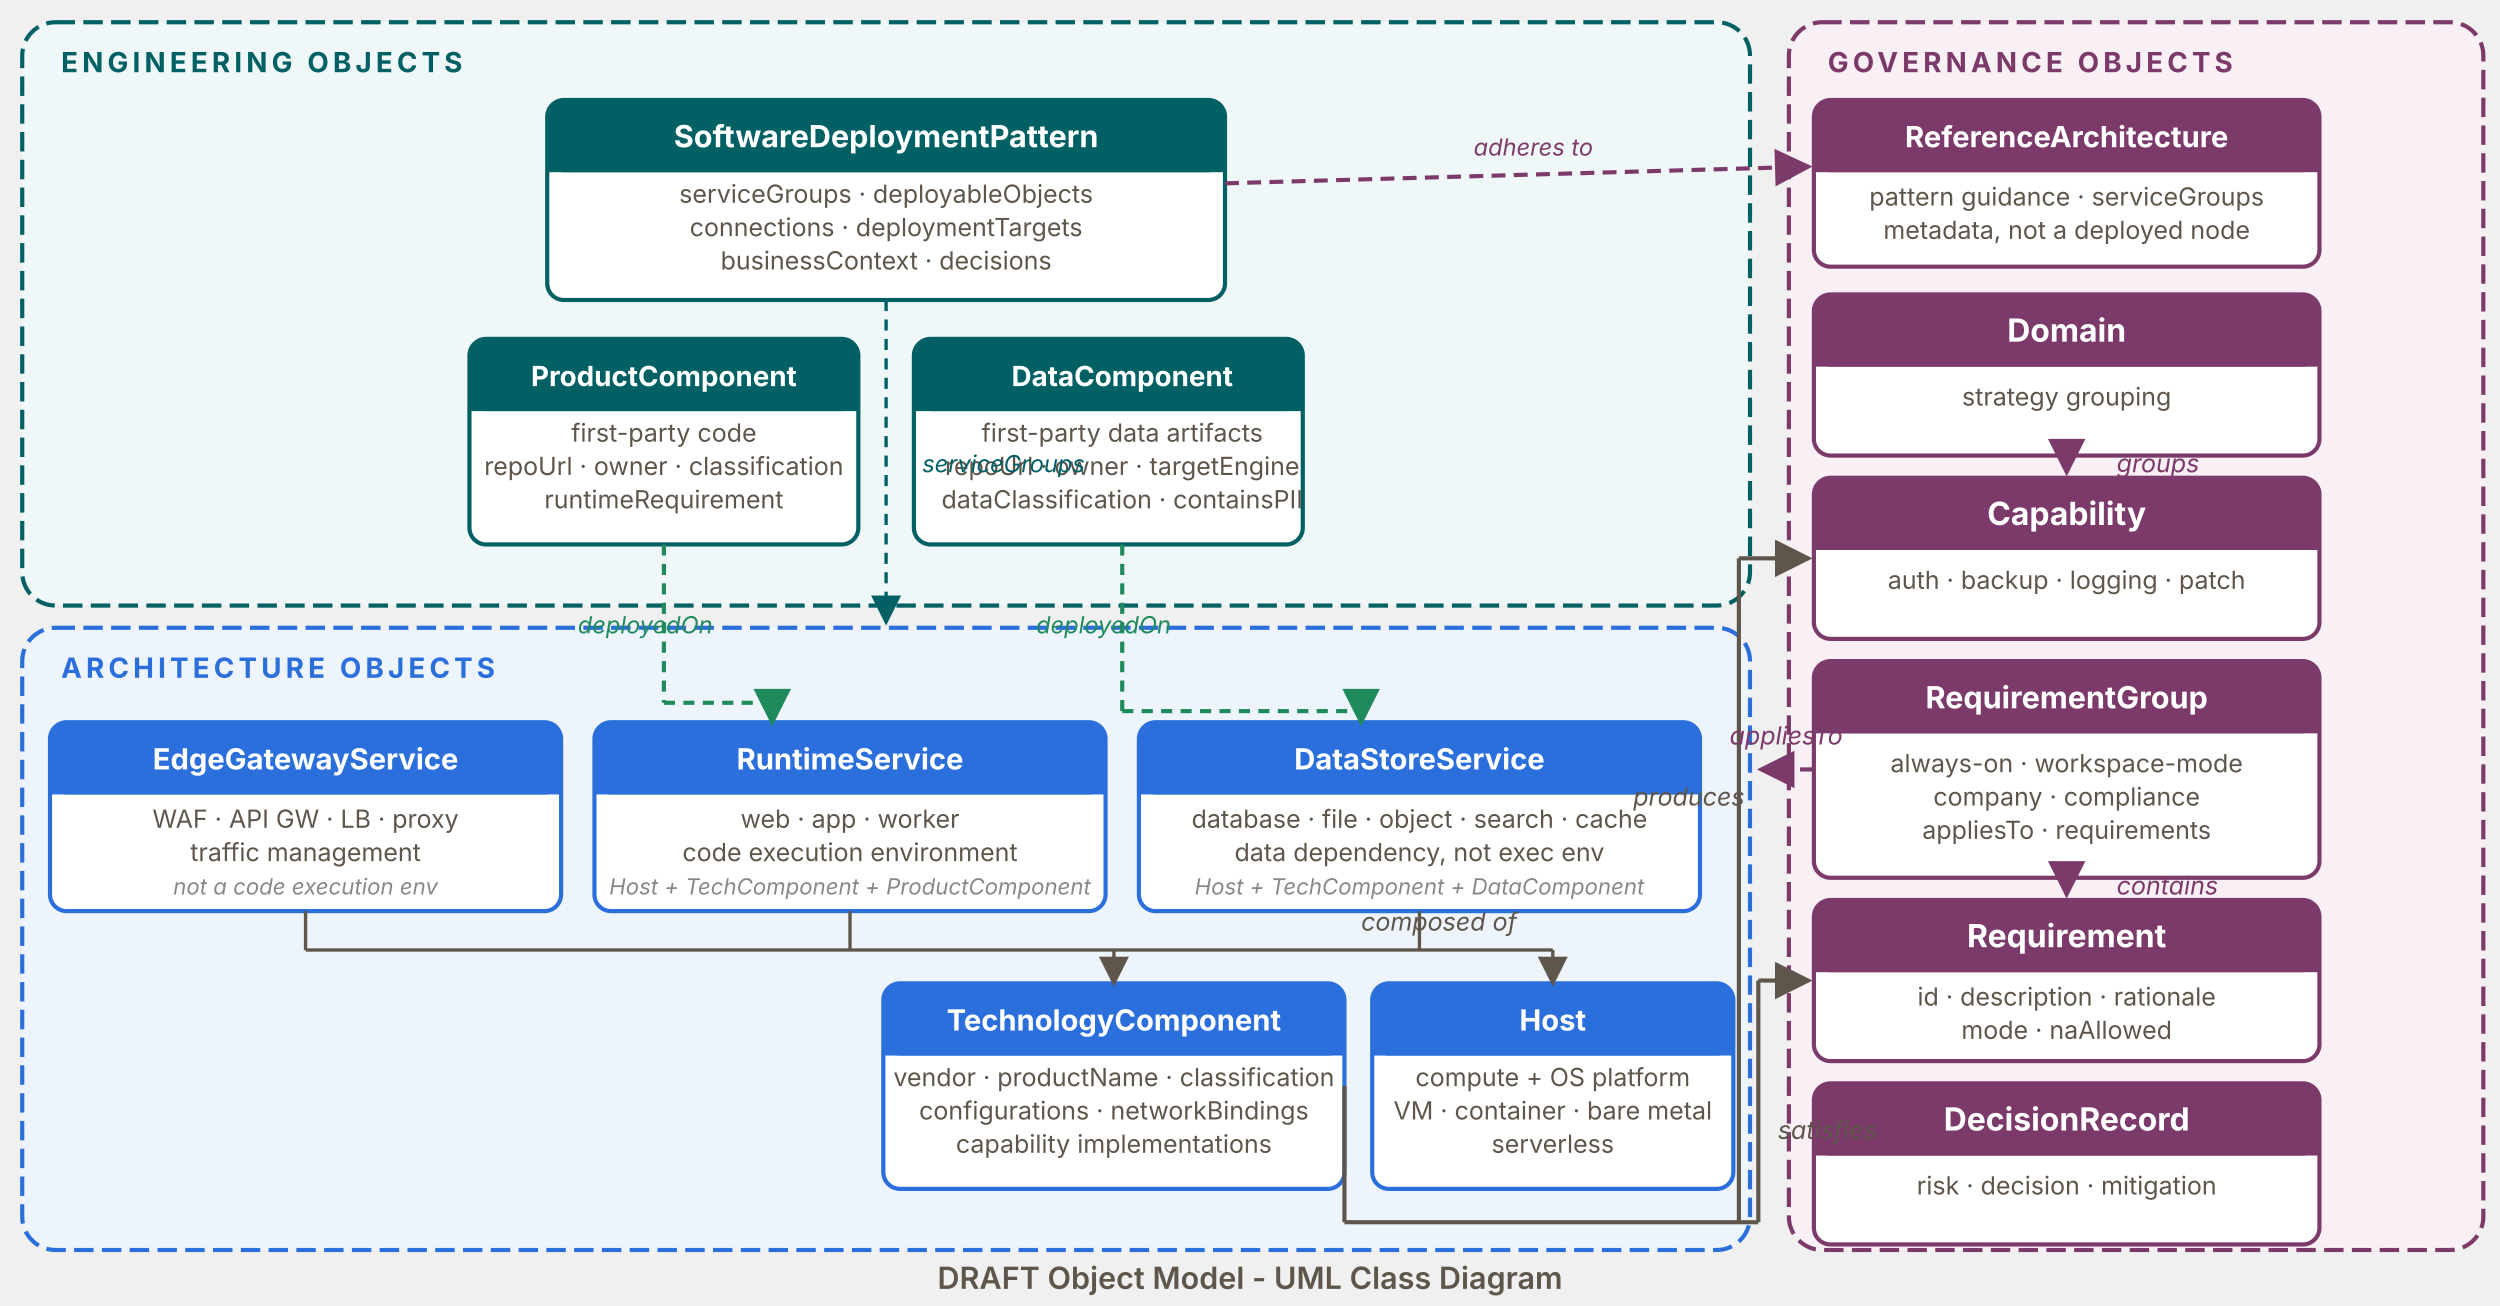
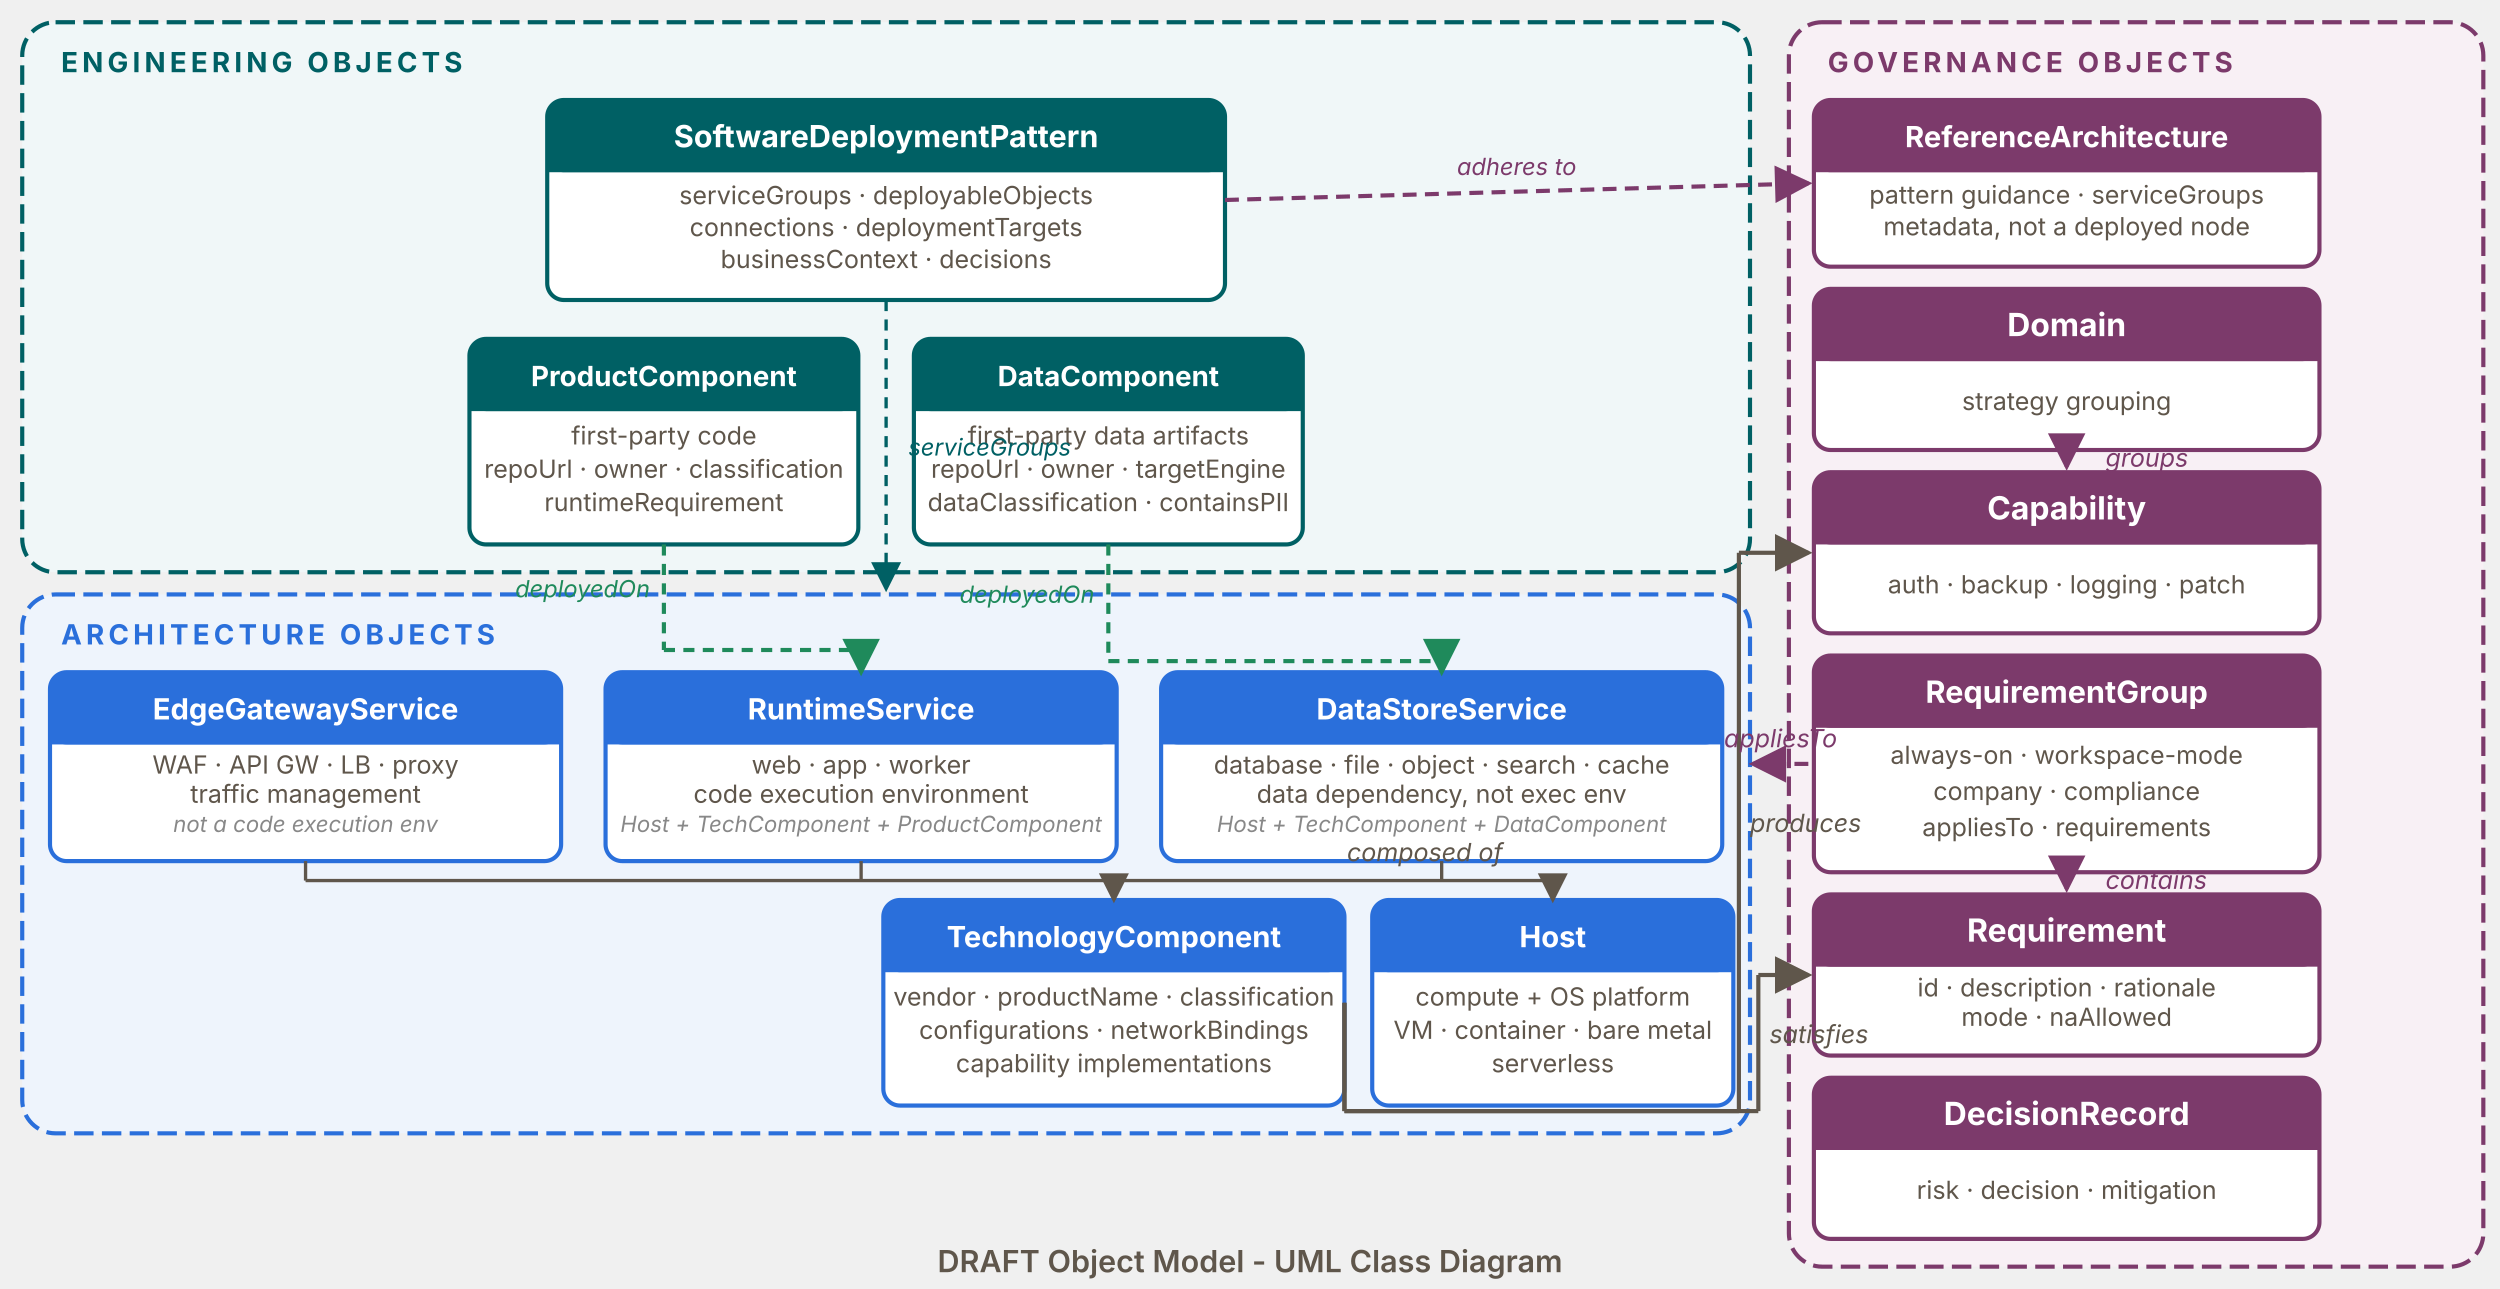
- <svg xmlns="http://www.w3.org/2000/svg" viewBox="0 0 900 470" width="900" height="470" font-family="Inter, ui-sans-serif, system-ui, sans-serif">
+ <svg xmlns="http://www.w3.org/2000/svg" viewBox="0 0 900 464" width="900" height="464" font-family="Inter, ui-sans-serif, system-ui, sans-serif">
  <defs>
    <marker id="arr" markerWidth="9" markerHeight="9" refX="8" refY="4.5" orient="auto">
      <polygon points="0 0, 9 4.5, 0 9" fill="#5f564b" />
    </marker>
    <marker id="arr-p" markerWidth="9" markerHeight="9" refX="8" refY="4.5" orient="auto">
      <polygon points="0 0, 9 4.5, 0 9" fill="#7c3a6b" />
    </marker>
    <marker id="arr-g" markerWidth="9" markerHeight="9" refX="8" refY="4.5" orient="auto">
      <polygon points="0 0, 9 4.5, 0 9" fill="#1f8a5b" />
    </marker>
    <marker id="arr-e" markerWidth="9" markerHeight="9" refX="8" refY="4.5" orient="auto">
      <polygon points="0 0, 9 4.5, 0 9" fill="#006064" />
    </marker>
  </defs>
-   <rect x="8" y="8" width="622" height="210" rx="12" fill="#f0f7f8" stroke="#006064" stroke-width="1.5" stroke-dasharray="7 3" />
-   <text x="22" y="26" font-size="10" font-weight="700" letter-spacing="1.5" fill="#006064">ENGINEERING OBJECTS</text>
-   <rect x="197" y="36" width="244" height="72" rx="6" fill="white" stroke="#006064" stroke-width="1.5" />
-   <rect x="197" y="36" width="244" height="26" rx="6" fill="#006064" />
-   <rect x="197" y="56" width="244" height="6" fill="#006064" />
-   <text x="319" y="53" font-size="11" fill="white" text-anchor="middle" font-weight="700">SoftwareDeploymentPattern</text>
-   <text x="319" y="73" font-size="9" fill="#5f564b" text-anchor="middle">serviceGroups · deployableObjects</text>
-   <text x="319" y="85" font-size="9" fill="#5f564b" text-anchor="middle">connections · deploymentTargets</text>
-   <text x="319" y="97" font-size="9" fill="#5f564b" text-anchor="middle">businessContext · decisions</text>
-   <rect x="169" y="122" width="140" height="74" rx="6" fill="white" stroke="#006064" stroke-width="1.5" />
-   <rect x="169" y="122" width="140" height="26" rx="6" fill="#006064" />
-   <rect x="169" y="142" width="140" height="6" fill="#006064" />
-   <text x="239" y="139" font-size="10" fill="white" text-anchor="middle" font-weight="700">ProductComponent</text>
-   <text x="239" y="159" font-size="9" fill="#5f564b" text-anchor="middle">first-party code</text>
-   <text x="239" y="171" font-size="9" fill="#5f564b" text-anchor="middle">repoUrl · owner · classification</text>
-   <text x="239" y="183" font-size="9" fill="#5f564b" text-anchor="middle">runtimeRequirement</text>
-   <rect x="329" y="122" width="140" height="74" rx="6" fill="white" stroke="#006064" stroke-width="1.5" />
-   <rect x="329" y="122" width="140" height="26" rx="6" fill="#006064" />
-   <rect x="329" y="142" width="140" height="6" fill="#006064" />
-   <text x="404" y="139" font-size="10" fill="white" text-anchor="middle" font-weight="700">DataComponent</text>
-   <text x="404" y="159" font-size="9" fill="#5f564b" text-anchor="middle">first-party data artifacts</text>
-   <text x="404" y="171" font-size="9" fill="#5f564b" text-anchor="middle">repoUrl · owner · targetEngine</text>
-   <text x="404" y="183" font-size="9" fill="#5f564b" text-anchor="middle">dataClassification · containsPII</text>
-   <rect x="8" y="226" width="622" height="224" rx="12" fill="#eef4fc" stroke="#2a6fdb" stroke-width="1.5" stroke-dasharray="7 3" />
-   <text x="22" y="244" font-size="10" font-weight="700" letter-spacing="1.5" fill="#2a6fdb">ARCHITECTURE OBJECTS</text>
-   <rect x="18" y="260" width="184" height="68" rx="6" fill="white" stroke="#2a6fdb" stroke-width="1.5" />
-   <rect x="18" y="260" width="184" height="26" rx="6" fill="#2a6fdb" />
-   <rect x="18" y="280" width="184" height="6" fill="#2a6fdb" />
-   <text x="110" y="277" font-size="10.5" fill="white" text-anchor="middle" font-weight="700">EdgeGatewayService</text>
-   <text x="110" y="298" font-size="9" fill="#5f564b" text-anchor="middle">WAF · API GW · LB · proxy</text>
-   <text x="110" y="310" font-size="9" fill="#5f564b" text-anchor="middle">traffic management</text>
-   <text x="110" y="322" font-size="8" fill="#888" text-anchor="middle" font-style="italic">not a code execution env</text>
-   <rect x="214" y="260" width="184" height="68" rx="6" fill="white" stroke="#2a6fdb" stroke-width="1.5" />
-   <rect x="214" y="260" width="184" height="26" rx="6" fill="#2a6fdb" />
-   <rect x="214" y="280" width="184" height="6" fill="#2a6fdb" />
-   <text x="306" y="277" font-size="10.5" fill="white" text-anchor="middle" font-weight="700">RuntimeService</text>
-   <text x="306" y="298" font-size="9" fill="#5f564b" text-anchor="middle">web · app · worker</text>
-   <text x="306" y="310" font-size="9" fill="#5f564b" text-anchor="middle">code execution environment</text>
-   <text x="306" y="322" font-size="8" fill="#888" text-anchor="middle" font-style="italic">Host + TechComponent + ProductComponent</text>
-   <rect x="410" y="260" width="202" height="68" rx="6" fill="white" stroke="#2a6fdb" stroke-width="1.5" />
-   <rect x="410" y="260" width="202" height="26" rx="6" fill="#2a6fdb" />
-   <rect x="410" y="280" width="202" height="6" fill="#2a6fdb" />
-   <text x="511" y="277" font-size="10.5" fill="white" text-anchor="middle" font-weight="700">DataStoreService</text>
-   <text x="511" y="298" font-size="9" fill="#5f564b" text-anchor="middle">database · file · object · search · cache</text>
-   <text x="511" y="310" font-size="9" fill="#5f564b" text-anchor="middle">data dependency, not exec env</text>
-   <text x="511" y="322" font-size="8" fill="#888" text-anchor="middle" font-style="italic">Host + TechComponent + DataComponent</text>
-   <rect x="318" y="354" width="166" height="74" rx="6" fill="white" stroke="#2a6fdb" stroke-width="1.5" />
-   <rect x="318" y="354" width="166" height="26" rx="6" fill="#2a6fdb" />
-   <rect x="318" y="374" width="166" height="6" fill="#2a6fdb" />
-   <text x="401" y="371" font-size="10.5" fill="white" text-anchor="middle" font-weight="700">TechnologyComponent</text>
-   <text x="401" y="391" font-size="9" fill="#5f564b" text-anchor="middle">vendor · productName · classification</text>
-   <text x="401" y="403" font-size="9" fill="#5f564b" text-anchor="middle">configurations · networkBindings</text>
-   <text x="401" y="415" font-size="9" fill="#5f564b" text-anchor="middle">capability implementations</text>
-   <rect x="494" y="354" width="130" height="74" rx="6" fill="white" stroke="#2a6fdb" stroke-width="1.5" />
-   <rect x="494" y="354" width="130" height="26" rx="6" fill="#2a6fdb" />
-   <rect x="494" y="374" width="130" height="6" fill="#2a6fdb" />
-   <text x="559" y="371" font-size="10.5" fill="white" text-anchor="middle" font-weight="700">Host</text>
-   <text x="559" y="391" font-size="9" fill="#5f564b" text-anchor="middle">compute + OS platform</text>
-   <text x="559" y="403" font-size="9" fill="#5f564b" text-anchor="middle">VM · container · bare metal</text>
-   <text x="559" y="415" font-size="9" fill="#5f564b" text-anchor="middle">serverless</text>
-   <rect x="644" y="8" width="250" height="442" rx="12" fill="#f8f0f5" stroke="#7c3a6b" stroke-width="1.5" stroke-dasharray="7 3" />
-   <text x="658" y="26" font-size="10" font-weight="700" letter-spacing="1.5" fill="#7c3a6b">GOVERNANCE OBJECTS</text>
-   <rect x="653" y="36" width="182" height="60" rx="6" fill="white" stroke="#7c3a6b" stroke-width="1.5" />
-   <rect x="653" y="36" width="182" height="26" rx="6" fill="#7c3a6b" />
-   <rect x="653" y="56" width="182" height="6" fill="#7c3a6b" />
-   <text x="744" y="53" font-size="10.5" fill="white" text-anchor="middle" font-weight="700">ReferenceArchitecture</text>
-   <text x="744" y="74" font-size="9" fill="#5f564b" text-anchor="middle">pattern guidance · serviceGroups</text>
-   <text x="744" y="86" font-size="9" fill="#5f564b" text-anchor="middle">metadata, not a deployed node</text>
-   <rect x="653" y="106" width="182" height="58" rx="6" fill="white" stroke="#7c3a6b" stroke-width="1.5" />
-   <rect x="653" y="106" width="182" height="26" rx="6" fill="#7c3a6b" />
-   <rect x="653" y="126" width="182" height="6" fill="#7c3a6b" />
-   <text x="744" y="123" font-size="11.5" fill="white" text-anchor="middle" font-weight="700">Domain</text>
-   <text x="744" y="146" font-size="9" fill="#5f564b" text-anchor="middle">strategy grouping</text>
-   <rect x="653" y="172" width="182" height="58" rx="6" fill="white" stroke="#7c3a6b" stroke-width="1.5" />
-   <rect x="653" y="172" width="182" height="26" rx="6" fill="#7c3a6b" />
-   <rect x="653" y="192" width="182" height="6" fill="#7c3a6b" />
-   <text x="744" y="189" font-size="11.5" fill="white" text-anchor="middle" font-weight="700">Capability</text>
-   <text x="744" y="212" font-size="9" fill="#5f564b" text-anchor="middle">auth · backup · logging · patch</text>
-   <rect x="653" y="238" width="182" height="78" rx="6" fill="white" stroke="#7c3a6b" stroke-width="1.5" />
-   <rect x="653" y="238" width="182" height="26" rx="6" fill="#7c3a6b" />
-   <rect x="653" y="258" width="182" height="6" fill="#7c3a6b" />
-   <text x="744" y="255" font-size="11" fill="white" text-anchor="middle" font-weight="700">RequirementGroup</text>
-   <text x="744" y="278" font-size="9" fill="#5f564b" text-anchor="middle">always-on · workspace-mode</text>
-   <text x="744" y="290" font-size="9" fill="#5f564b" text-anchor="middle">company · compliance</text>
-   <text x="744" y="302" font-size="9" fill="#5f564b" text-anchor="middle">appliesTo · requirements</text>
-   <rect x="653" y="324" width="182" height="58" rx="6" fill="white" stroke="#7c3a6b" stroke-width="1.5" />
-   <rect x="653" y="324" width="182" height="26" rx="6" fill="#7c3a6b" />
-   <rect x="653" y="344" width="182" height="6" fill="#7c3a6b" />
-   <text x="744" y="341" font-size="11.5" fill="white" text-anchor="middle" font-weight="700">Requirement</text>
-   <text x="744" y="362" font-size="9" fill="#5f564b" text-anchor="middle">id · description · rationale</text>
-   <text x="744" y="374" font-size="9" fill="#5f564b" text-anchor="middle">mode · naAllowed</text>
-   <rect x="653" y="390" width="182" height="58" rx="6" fill="white" stroke="#7c3a6b" stroke-width="1.5" />
-   <rect x="653" y="390" width="182" height="26" rx="6" fill="#7c3a6b" />
-   <rect x="653" y="410" width="182" height="6" fill="#7c3a6b" />
-   <text x="744" y="407" font-size="11.5" fill="white" text-anchor="middle" font-weight="700">DecisionRecord</text>
-   <text x="744" y="430" font-size="9" fill="#5f564b" text-anchor="middle">risk · decision · mitigation</text>
-   <line x1="441" y1="66" x2="651" y2="60" stroke="#7c3a6b" stroke-width="1.5" stroke-dasharray="5 3" marker-end="url(#arr-p)" />
-   <text x="552" y="56" font-size="8.5" fill="#7c3a6b" text-anchor="middle" font-style="italic">adheres to</text>
-   <line x1="319" y1="108" x2="319" y2="224" stroke="#006064" stroke-width="1.2" stroke-dasharray="4 3" marker-end="url(#arr-e)" />
-   <text x="332" y="170" font-size="8.5" fill="#006064" font-style="italic">serviceGroups</text>
-   <line x1="239" y1="196" x2="239" y2="253" stroke="#1f8a5b" stroke-width="1.5" stroke-dasharray="4 3" />
-   <line x1="239" y1="253" x2="278" y2="253" stroke="#1f8a5b" stroke-width="1.5" stroke-dasharray="4 3" />
-   <line x1="278" y1="253" x2="278" y2="260" stroke="#1f8a5b" stroke-width="1.5" stroke-dasharray="4 3" marker-end="url(#arr-g)" />
-   <text x="208" y="228" font-size="8.5" fill="#1f8a5b" font-style="italic">deployedOn</text>
-   <line x1="404" y1="196" x2="404" y2="256" stroke="#1f8a5b" stroke-width="1.5" stroke-dasharray="4 3" />
-   <line x1="404" y1="256" x2="490" y2="256" stroke="#1f8a5b" stroke-width="1.5" stroke-dasharray="4 3" />
-   <line x1="490" y1="256" x2="490" y2="260" stroke="#1f8a5b" stroke-width="1.5" stroke-dasharray="4 3" marker-end="url(#arr-g)" />
-   <text x="373" y="228" font-size="8.5" fill="#1f8a5b" font-style="italic">deployedOn</text>
-   <line x1="110" y1="328" x2="110" y2="342" stroke="#5f564b" stroke-width="1.2" />
-   <line x1="306" y1="328" x2="306" y2="342" stroke="#5f564b" stroke-width="1.2" />
-   <line x1="511" y1="328" x2="511" y2="342" stroke="#5f564b" stroke-width="1.2" />
-   <line x1="110" y1="342" x2="559" y2="342" stroke="#5f564b" stroke-width="1.2" />
-   <line x1="401" y1="342" x2="401" y2="354" stroke="#5f564b" stroke-width="1.2" marker-end="url(#arr)" />
-   <line x1="559" y1="342" x2="559" y2="354" stroke="#5f564b" stroke-width="1.2" marker-end="url(#arr)" />
-   <text x="490" y="335" font-size="9" fill="#5f564b" font-style="italic">composed of</text>
-   <line x1="484" y1="391" x2="484" y2="440" stroke="#5f564b" stroke-width="1.5" />
-   <line x1="484" y1="440" x2="633" y2="440" stroke="#5f564b" stroke-width="1.5" />
-   <line x1="633" y1="440" x2="633" y2="353" stroke="#5f564b" stroke-width="1.5" />
-   <line x1="633" y1="353" x2="651" y2="353" stroke="#5f564b" stroke-width="1.5" marker-end="url(#arr)" />
-   <text x="640" y="410" font-size="9" fill="#5f564b" font-style="italic">satisfies</text>
-   <line x1="626" y1="440" x2="626" y2="201" stroke="#5f564b" stroke-width="1.5" />
-   <line x1="626" y1="201" x2="651" y2="201" stroke="#5f564b" stroke-width="1.5" marker-end="url(#arr)" />
-   <text x="608" y="290" font-size="9" fill="#5f564b" font-style="italic" text-anchor="middle">produces</text>
-   <line x1="744" y1="164" x2="744" y2="170" stroke="#7c3a6b" stroke-width="1.5" marker-end="url(#arr-p)" />
-   <text x="762" y="170" font-size="9" fill="#7c3a6b" font-style="italic">groups</text>
-   <line x1="744" y1="316" x2="744" y2="322" stroke="#7c3a6b" stroke-width="1.5" marker-end="url(#arr-p)" />
-   <text x="762" y="322" font-size="9" fill="#7c3a6b" font-style="italic">contains</text>
-   <line x1="653" y1="277" x2="634" y2="277" stroke="#7c3a6b" stroke-width="1.5" stroke-dasharray="5 3" marker-end="url(#arr-p)" />
-   <text x="643" y="268" font-size="9" fill="#7c3a6b" text-anchor="middle" font-style="italic">appliesTo</text>
-   <text x="450" y="464" font-size="11" fill="#5f564b" text-anchor="middle" font-weight="600">DRAFT Object Model - UML Class Diagram</text>
+   <rect x="8" y="8" width="622" height="198" rx="12" fill="#f0f7f8" stroke="#006064" stroke-width="1.5" stroke-dasharray="7 3" />
+   <text x="22.0" y="26.0" font-size="10" fill="#006064" text-anchor="start" font-weight="700" letter-spacing="1.5">ENGINEERING OBJECTS</text>
+   <rect x="8" y="214" width="622" height="194" rx="12" fill="#eef4fc" stroke="#2a6fdb" stroke-width="1.5" stroke-dasharray="7 3" />
+   <text x="22.0" y="232.0" font-size="10" fill="#2a6fdb" text-anchor="start" font-weight="700" letter-spacing="1.5">ARCHITECTURE OBJECTS</text>
+   <rect x="644" y="8" width="250" height="448" rx="12" fill="#f8f0f5" stroke="#7c3a6b" stroke-width="1.5" stroke-dasharray="7 3" />
+   <text x="658.0" y="26.0" font-size="10" fill="#7c3a6b" text-anchor="start" font-weight="700" letter-spacing="1.5">GOVERNANCE OBJECTS</text>
+   <rect x="197.0" y="36.0" width="244" height="72" rx="6" fill="white" stroke="#006064" stroke-width="1.5" />
+   <rect x="197.0" y="36.0" width="244" height="26" rx="6" fill="#006064" />
+   <rect x="197.0" y="56.0" width="244" height="6" fill="#006064" />
+   <text x="319.0" y="53.0" font-size="11" fill="white" text-anchor="middle" font-weight="700">SoftwareDeploymentPattern</text>
+   <text x="319.0" y="73.5" font-size="9" fill="#5f564b" text-anchor="middle">serviceGroups · deployableObjects</text>
+   <text x="319.0" y="85.0" font-size="9" fill="#5f564b" text-anchor="middle">connections · deploymentTargets</text>
+   <text x="319.0" y="96.5" font-size="9" fill="#5f564b" text-anchor="middle">businessContext · decisions</text>
+   <rect x="169.0" y="122.0" width="140" height="74" rx="6" fill="white" stroke="#006064" stroke-width="1.5" />
+   <rect x="169.0" y="122.0" width="140" height="26" rx="6" fill="#006064" />
+   <rect x="169.0" y="142.0" width="140" height="6" fill="#006064" />
+   <text x="239.0" y="139.0" font-size="10" fill="white" text-anchor="middle" font-weight="700">ProductComponent</text>
+   <text x="239.0" y="160.0" font-size="9" fill="#5f564b" text-anchor="middle">first-party code</text>
+   <text x="239.0" y="172.0" font-size="9" fill="#5f564b" text-anchor="middle">repoUrl · owner · classification</text>
+   <text x="239.0" y="184.0" font-size="9" fill="#5f564b" text-anchor="middle">runtimeRequirement</text>
+   <rect x="329.0" y="122.0" width="140" height="74" rx="6" fill="white" stroke="#006064" stroke-width="1.5" />
+   <rect x="329.0" y="122.0" width="140" height="26" rx="6" fill="#006064" />
+   <rect x="329.0" y="142.0" width="140" height="6" fill="#006064" />
+   <text x="399.0" y="139.0" font-size="10" fill="white" text-anchor="middle" font-weight="700">DataComponent</text>
+   <text x="399.0" y="160.0" font-size="9" fill="#5f564b" text-anchor="middle">first-party data artifacts</text>
+   <text x="399.0" y="172.0" font-size="9" fill="#5f564b" text-anchor="middle">repoUrl · owner · targetEngine</text>
+   <text x="399.0" y="184.0" font-size="9" fill="#5f564b" text-anchor="middle">dataClassification · containsPII</text>
+   <rect x="18.0" y="242.0" width="184" height="68" rx="6" fill="white" stroke="#2a6fdb" stroke-width="1.5" />
+   <rect x="18.0" y="242.0" width="184" height="26" rx="6" fill="#2a6fdb" />
+   <rect x="18.0" y="262.0" width="184" height="6" fill="#2a6fdb" />
+   <text x="110.0" y="259.0" font-size="10.5" fill="white" text-anchor="middle" font-weight="700">EdgeGatewayService</text>
+   <text x="110.0" y="278.5" font-size="9" fill="#5f564b" text-anchor="middle">WAF · API GW · LB · proxy</text>
+   <text x="110.0" y="289.0" font-size="9" fill="#5f564b" text-anchor="middle">traffic management</text>
+   <text x="110.0" y="299.5" font-size="8" fill="#888" text-anchor="middle" font-style="italic">not a code execution env</text>
+   <rect x="218.0" y="242.0" width="184" height="68" rx="6" fill="white" stroke="#2a6fdb" stroke-width="1.5" />
+   <rect x="218.0" y="242.0" width="184" height="26" rx="6" fill="#2a6fdb" />
+   <rect x="218.0" y="262.0" width="184" height="6" fill="#2a6fdb" />
+   <text x="310.0" y="259.0" font-size="10.5" fill="white" text-anchor="middle" font-weight="700">RuntimeService</text>
+   <text x="310.0" y="278.5" font-size="9" fill="#5f564b" text-anchor="middle">web · app · worker</text>
+   <text x="310.0" y="289.0" font-size="9" fill="#5f564b" text-anchor="middle">code execution environment</text>
+   <text x="310.0" y="299.5" font-size="8" fill="#888" text-anchor="middle" font-style="italic">Host + TechComponent + ProductComponent</text>
+   <rect x="418.0" y="242.0" width="202" height="68" rx="6" fill="white" stroke="#2a6fdb" stroke-width="1.5" />
+   <rect x="418.0" y="242.0" width="202" height="26" rx="6" fill="#2a6fdb" />
+   <rect x="418.0" y="262.0" width="202" height="6" fill="#2a6fdb" />
+   <text x="519.0" y="259.0" font-size="10.5" fill="white" text-anchor="middle" font-weight="700">DataStoreService</text>
+   <text x="519.0" y="278.5" font-size="9" fill="#5f564b" text-anchor="middle">database · file · object · search · cache</text>
+   <text x="519.0" y="289.0" font-size="9" fill="#5f564b" text-anchor="middle">data dependency, not exec env</text>
+   <text x="519.0" y="299.5" font-size="8" fill="#888" text-anchor="middle" font-style="italic">Host + TechComponent + DataComponent</text>
+   <rect x="318.0" y="324.0" width="166" height="74" rx="6" fill="white" stroke="#2a6fdb" stroke-width="1.5" />
+   <rect x="318.0" y="324.0" width="166" height="26" rx="6" fill="#2a6fdb" />
+   <rect x="318.0" y="344.0" width="166" height="6" fill="#2a6fdb" />
+   <text x="401.0" y="341.0" font-size="10.5" fill="white" text-anchor="middle" font-weight="700">TechnologyComponent</text>
+   <text x="401.0" y="362.0" font-size="9" fill="#5f564b" text-anchor="middle">vendor · productName · classification</text>
+   <text x="401.0" y="374.0" font-size="9" fill="#5f564b" text-anchor="middle">configurations · networkBindings</text>
+   <text x="401.0" y="386.0" font-size="9" fill="#5f564b" text-anchor="middle">capability implementations</text>
+   <rect x="494.0" y="324.0" width="130" height="74" rx="6" fill="white" stroke="#2a6fdb" stroke-width="1.5" />
+   <rect x="494.0" y="324.0" width="130" height="26" rx="6" fill="#2a6fdb" />
+   <rect x="494.0" y="344.0" width="130" height="6" fill="#2a6fdb" />
+   <text x="559.0" y="341.0" font-size="10.5" fill="white" text-anchor="middle" font-weight="700">Host</text>
+   <text x="559.0" y="362.0" font-size="9" fill="#5f564b" text-anchor="middle">compute + OS platform</text>
+   <text x="559.0" y="374.0" font-size="9" fill="#5f564b" text-anchor="middle">VM · container · bare metal</text>
+   <text x="559.0" y="386.0" font-size="9" fill="#5f564b" text-anchor="middle">serverless</text>
+   <rect x="653.0" y="36.0" width="182" height="60" rx="6" fill="white" stroke="#7c3a6b" stroke-width="1.5" />
+   <rect x="653.0" y="36.0" width="182" height="26" rx="6" fill="#7c3a6b" />
+   <rect x="653.0" y="56.0" width="182" height="6" fill="#7c3a6b" />
+   <text x="744.0" y="53.0" font-size="10.5" fill="white" text-anchor="middle" font-weight="700">ReferenceArchitecture</text>
+   <text x="744.0" y="73.3" font-size="9" fill="#5f564b" text-anchor="middle">pattern guidance · serviceGroups</text>
+   <text x="744.0" y="84.7" font-size="9" fill="#5f564b" text-anchor="middle">metadata, not a deployed node</text>
+   <rect x="653.0" y="104.0" width="182" height="58" rx="6" fill="white" stroke="#7c3a6b" stroke-width="1.5" />
+   <rect x="653.0" y="104.0" width="182" height="26" rx="6" fill="#7c3a6b" />
+   <rect x="653.0" y="124.0" width="182" height="6" fill="#7c3a6b" />
+   <text x="744.0" y="121.0" font-size="11.5" fill="white" text-anchor="middle" font-weight="700">Domain</text>
+   <text x="744.0" y="147.6" font-size="9" fill="#5f564b" text-anchor="middle">strategy grouping</text>
+   <rect x="653.0" y="170.0" width="182" height="58" rx="6" fill="white" stroke="#7c3a6b" stroke-width="1.5" />
+   <rect x="653.0" y="170.0" width="182" height="26" rx="6" fill="#7c3a6b" />
+   <rect x="653.0" y="190.0" width="182" height="6" fill="#7c3a6b" />
+   <text x="744.0" y="187.0" font-size="11.5" fill="white" text-anchor="middle" font-weight="700">Capability</text>
+   <text x="744.0" y="213.6" font-size="9" fill="#5f564b" text-anchor="middle">auth · backup · logging · patch</text>
+   <rect x="653.0" y="236.0" width="182" height="78" rx="6" fill="white" stroke="#7c3a6b" stroke-width="1.5" />
+   <rect x="653.0" y="236.0" width="182" height="26" rx="6" fill="#7c3a6b" />
+   <rect x="653.0" y="256.0" width="182" height="6" fill="#7c3a6b" />
+   <text x="744.0" y="253.0" font-size="11" fill="white" text-anchor="middle" font-weight="700">RequirementGroup</text>
+   <text x="744.0" y="275.0" font-size="9" fill="#5f564b" text-anchor="middle">always-on · workspace-mode</text>
+   <text x="744.0" y="288.0" font-size="9" fill="#5f564b" text-anchor="middle">company · compliance</text>
+   <text x="744.0" y="301.0" font-size="9" fill="#5f564b" text-anchor="middle">appliesTo · requirements</text>
+   <rect x="653.0" y="322.0" width="182" height="58" rx="6" fill="white" stroke="#7c3a6b" stroke-width="1.5" />
+   <rect x="653.0" y="322.0" width="182" height="26" rx="6" fill="#7c3a6b" />
+   <rect x="653.0" y="342.0" width="182" height="6" fill="#7c3a6b" />
+   <text x="744.0" y="339.0" font-size="11.5" fill="white" text-anchor="middle" font-weight="700">Requirement</text>
+   <text x="744.0" y="358.7" font-size="9" fill="#5f564b" text-anchor="middle">id · description · rationale</text>
+   <text x="744.0" y="369.3" font-size="9" fill="#5f564b" text-anchor="middle">mode · naAllowed</text>
+   <rect x="653.0" y="388.0" width="182" height="58" rx="6" fill="white" stroke="#7c3a6b" stroke-width="1.5" />
+   <rect x="653.0" y="388.0" width="182" height="26" rx="6" fill="#7c3a6b" />
+   <rect x="653.0" y="408.0" width="182" height="6" fill="#7c3a6b" />
+   <text x="744.0" y="405.0" font-size="11.5" fill="white" text-anchor="middle" font-weight="700">DecisionRecord</text>
+   <text x="744.0" y="431.6" font-size="9" fill="#5f564b" text-anchor="middle">risk · decision · mitigation</text>
+   <line x1="441.0" y1="72.0" x2="651.0" y2="66.0" stroke="#7c3a6b" stroke-width="1.5" stroke-dasharray="5 3" marker-end="url(#arr-p)" />
+   <text x="546.0" y="63.0" font-size="8.5" fill="#7c3a6b" text-anchor="middle" font-style="italic">adheres to</text>
+   <line x1="319.0" y1="108.0" x2="319.0" y2="212.0" stroke="#006064" stroke-width="1.2" stroke-dasharray="4 3" marker-end="url(#arr-e)" />
+   <text x="327.0" y="164.0" font-size="8.5" fill="#006064" text-anchor="start" font-style="italic">serviceGroups</text>
+   <line x1="239.0" y1="196.0" x2="239.0" y2="234.0" stroke="#1f8a5b" stroke-width="1.5" stroke-dasharray="4 3" />
+   <line x1="239.0" y1="234.0" x2="310.0" y2="234.0" stroke="#1f8a5b" stroke-width="1.5" stroke-dasharray="4 3" />
+   <line x1="310.0" y1="234.0" x2="310.0" y2="242.0" stroke="#1f8a5b" stroke-width="1.5" stroke-dasharray="4 3" marker-end="url(#arr-g)" />
+   <text x="234.0" y="215.0" font-size="8.5" fill="#1f8a5b" text-anchor="end" font-style="italic">deployedOn</text>
+   <line x1="399.0" y1="196.0" x2="399.0" y2="238.0" stroke="#1f8a5b" stroke-width="1.5" stroke-dasharray="4 3" />
+   <line x1="399.0" y1="238.0" x2="519.0" y2="238.0" stroke="#1f8a5b" stroke-width="1.5" stroke-dasharray="4 3" />
+   <line x1="519.0" y1="238.0" x2="519.0" y2="242.0" stroke="#1f8a5b" stroke-width="1.5" stroke-dasharray="4 3" marker-end="url(#arr-g)" />
+   <text x="394.0" y="217.0" font-size="8.5" fill="#1f8a5b" text-anchor="end" font-style="italic">deployedOn</text>
+   <line x1="110.0" y1="310.0" x2="110.0" y2="317.0" stroke="#5f564b" stroke-width="1.2" />
+   <line x1="310.0" y1="310.0" x2="310.0" y2="317.0" stroke="#5f564b" stroke-width="1.2" />
+   <line x1="519.0" y1="310.0" x2="519.0" y2="317.0" stroke="#5f564b" stroke-width="1.2" />
+   <line x1="110.0" y1="317.0" x2="559.0" y2="317.0" stroke="#5f564b" stroke-width="1.2" />
+   <line x1="401.0" y1="317.0" x2="401.0" y2="324.0" stroke="#5f564b" stroke-width="1.2" marker-end="url(#arr)" />
+   <line x1="559.0" y1="317.0" x2="559.0" y2="324.0" stroke="#5f564b" stroke-width="1.2" marker-end="url(#arr)" />
+   <text x="541.0" y="310.0" font-size="9" fill="#5f564b" text-anchor="end" font-style="italic">composed of</text>
+   <line x1="484.0" y1="361.0" x2="484.0" y2="400.0" stroke="#5f564b" stroke-width="1.5" />
+   <line x1="484.0" y1="400.0" x2="626.0" y2="400.0" stroke="#5f564b" stroke-width="1.5" />
+   <line x1="626.0" y1="400.0" x2="626.0" y2="199.0" stroke="#5f564b" stroke-width="1.5" />
+   <line x1="626.0" y1="199.0" x2="651.0" y2="199.0" stroke="#5f564b" stroke-width="1.5" marker-end="url(#arr)" />
+   <text x="630.0" y="299.5" font-size="9" fill="#5f564b" text-anchor="start" font-style="italic">produces</text>
+   <line x1="484.0" y1="361.0" x2="484.0" y2="400.0" stroke="#5f564b" stroke-width="1.5" />
+   <line x1="484.0" y1="400.0" x2="633.0" y2="400.0" stroke="#5f564b" stroke-width="1.5" />
+   <line x1="633.0" y1="400.0" x2="633.0" y2="351.0" stroke="#5f564b" stroke-width="1.5" />
+   <line x1="633.0" y1="351.0" x2="651.0" y2="351.0" stroke="#5f564b" stroke-width="1.5" marker-end="url(#arr)" />
+   <text x="637.0" y="375.5" font-size="9" fill="#5f564b" text-anchor="start" font-style="italic">satisfies</text>
+   <line x1="744.0" y1="162.0" x2="744.0" y2="168.0" stroke="#7c3a6b" stroke-width="1.5" marker-end="url(#arr-p)" />
+   <text x="758.0" y="168.0" font-size="9" fill="#7c3a6b" text-anchor="start" font-style="italic">groups</text>
+   <line x1="744.0" y1="314.0" x2="744.0" y2="320.0" stroke="#7c3a6b" stroke-width="1.5" marker-end="url(#arr-p)" />
+   <text x="758.0" y="320.0" font-size="9" fill="#7c3a6b" text-anchor="start" font-style="italic">contains</text>
+   <line x1="651.0" y1="275.0" x2="631.0" y2="275.0" stroke="#7c3a6b" stroke-width="1.5" stroke-dasharray="5 3" marker-end="url(#arr-p)" />
+   <text x="641.0" y="269.0" font-size="9" fill="#7c3a6b" text-anchor="middle" font-style="italic">appliesTo</text>
+   <text x="450" y="458.0" font-size="11" fill="#5f564b" text-anchor="middle" font-weight="600">DRAFT Object Model - UML Class Diagram</text>
</svg>
